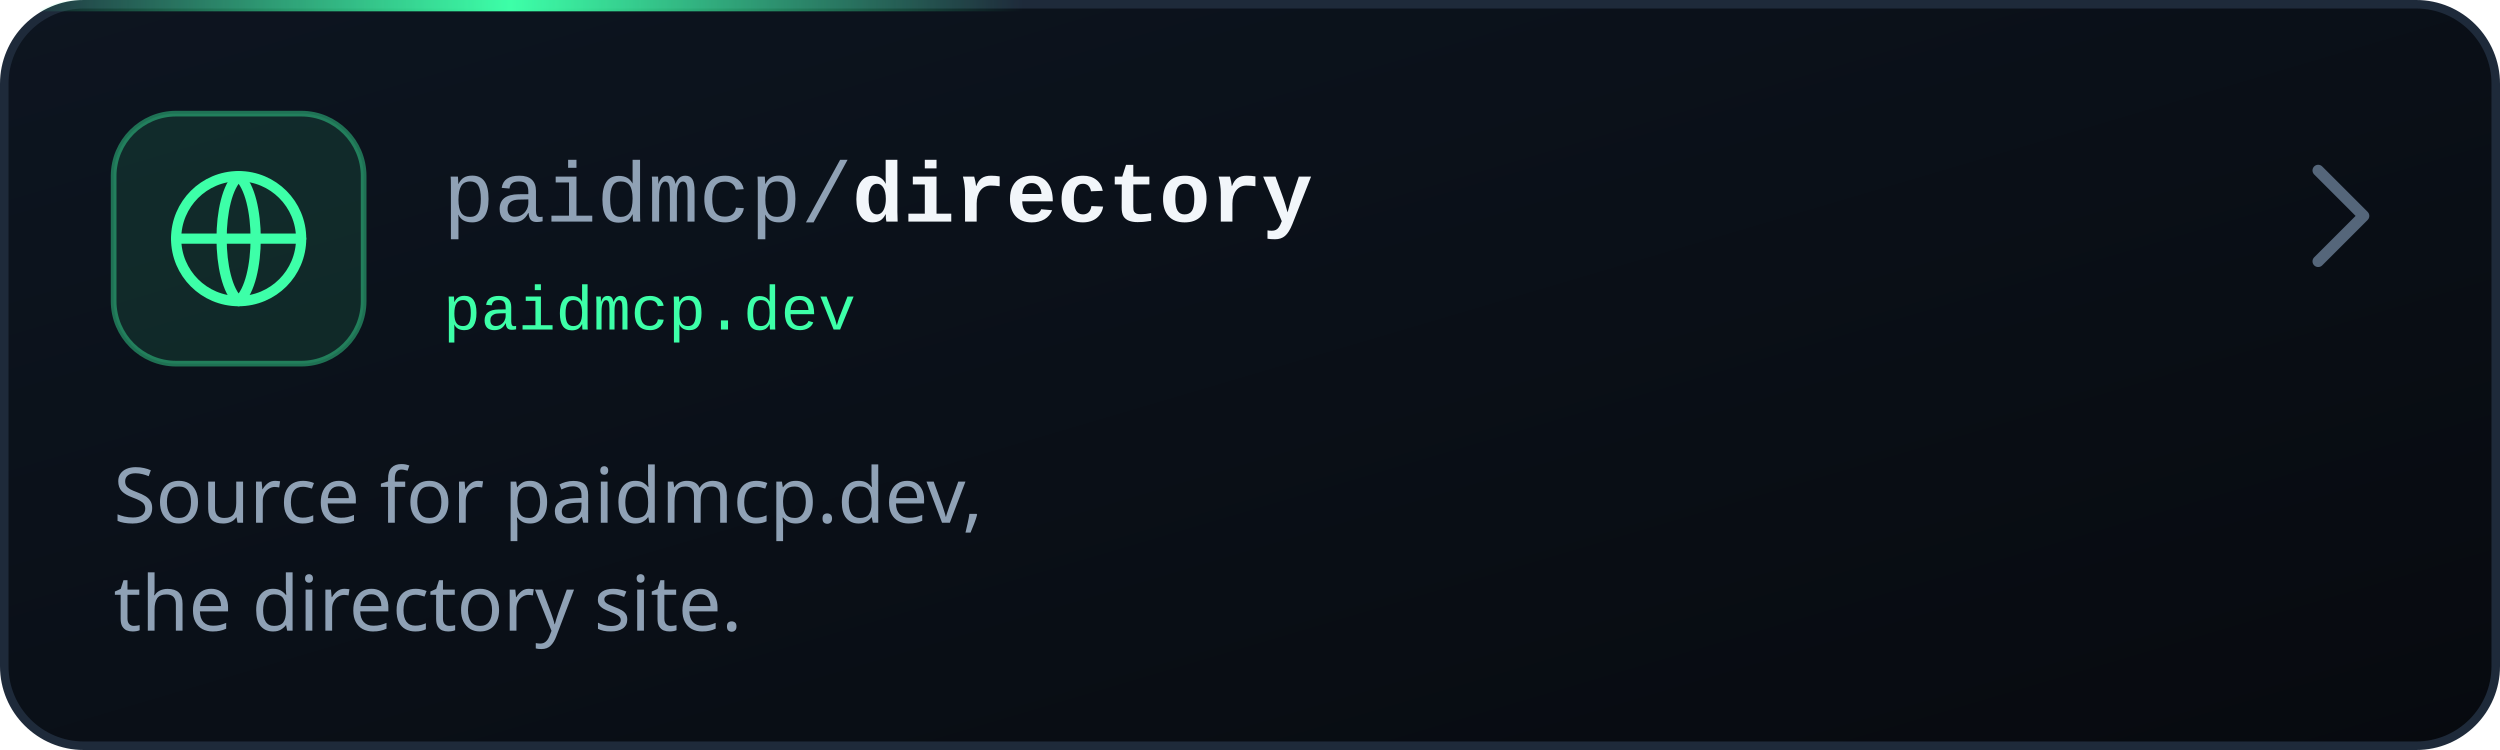
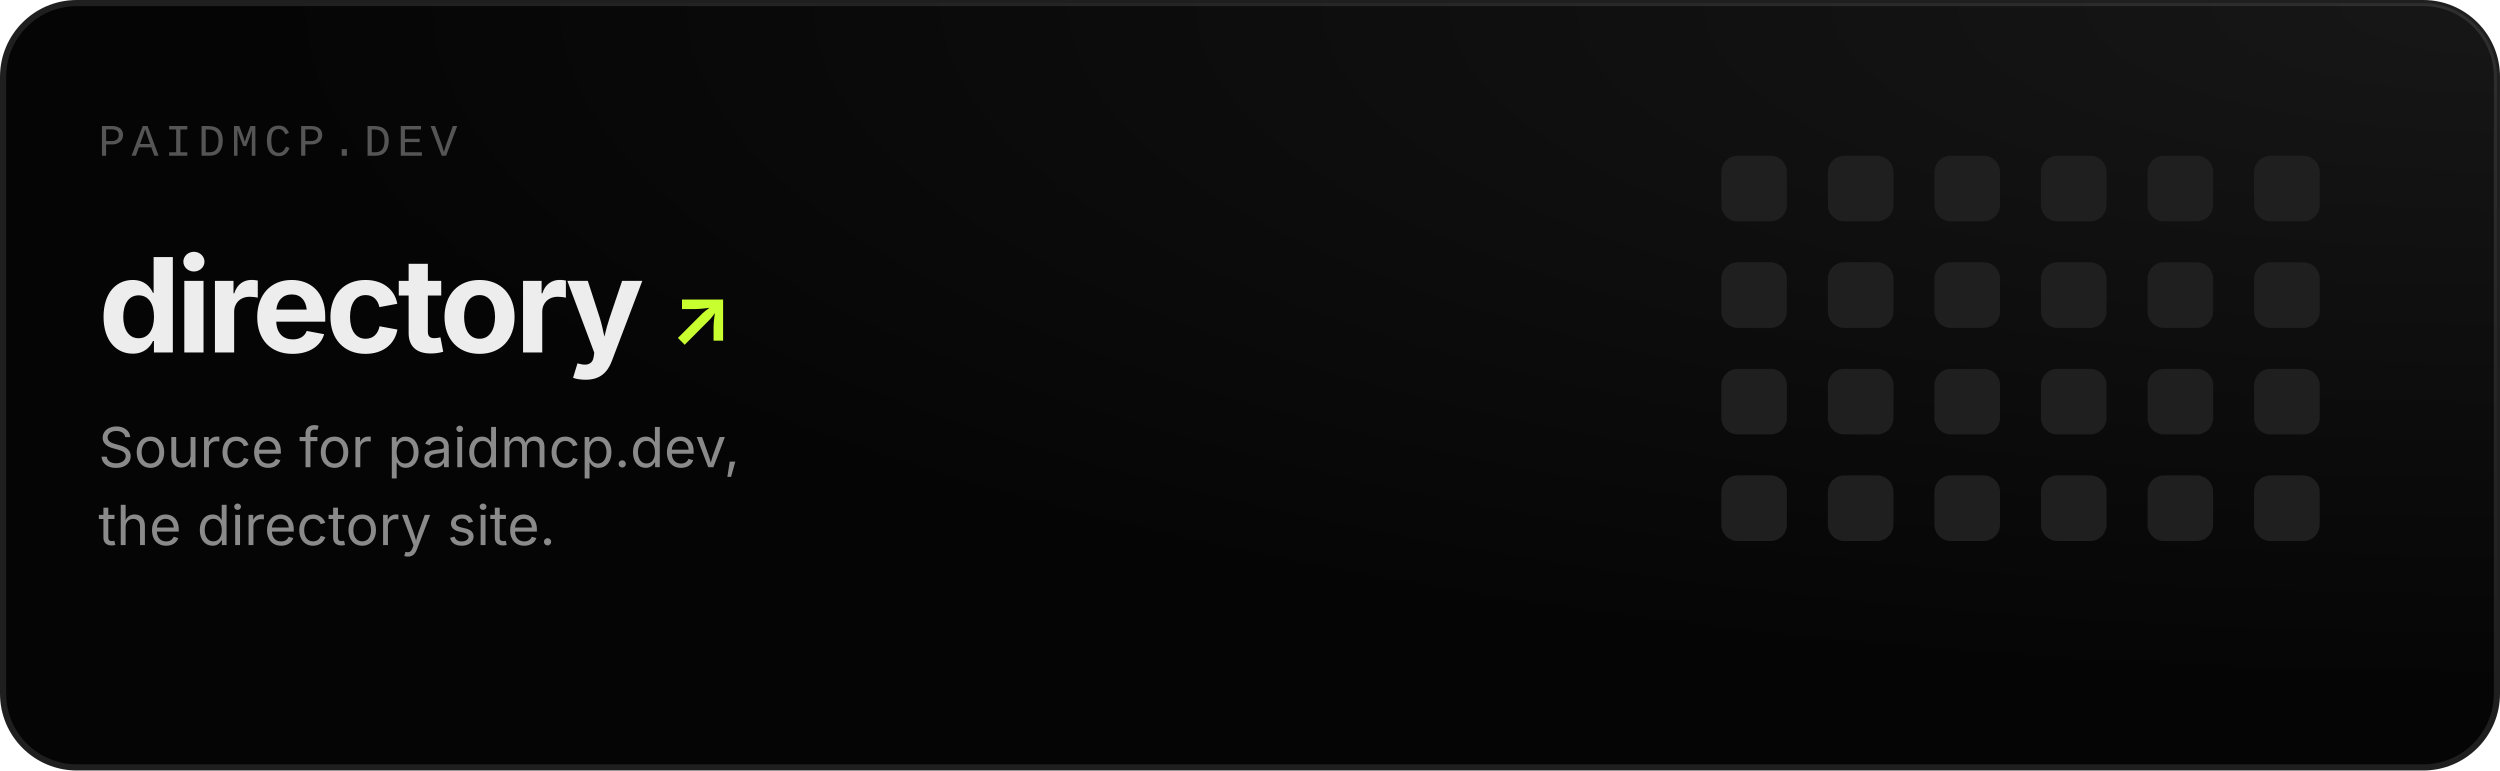
- <svg xmlns="http://www.w3.org/2000/svg" viewBox="0 0 440 132" role="img" aria-label="paidmcp/directory: Source for paidmcp.dev, the directory site.">
+ <svg xmlns="http://www.w3.org/2000/svg" viewBox="0 0 610 188" role="img" aria-label="paidmcp/directory: Source for paidmcp.dev, the directory site.">
  <defs>
-     <linearGradient id="bg" x1="0" y1="0" x2="1" y2="1">
-       <stop offset="0" stop-color="#0D1520" />
-       <stop offset="1" stop-color="#070A0F" />
-     </linearGradient>
-     <linearGradient id="sw" x1="0" x2="1">
-       <stop offset="0" stop-color="#3DFFA8" stop-opacity="0" />
-       <stop offset=".5" stop-color="#3DFFA8" />
-       <stop offset="1" stop-color="#3DFFA8" stop-opacity="0" />
-     </linearGradient>
-     <clipPath id="cc">
-       <rect width="440" height="132" rx="14" />
-     </clipPath>
-     <style>.sw{animation:sw 5s ease-in-out infinite}@keyframes sw{0%{transform:translateX(-200px)}60%,100%{transform:translateX(460px)}}@media (prefers-reduced-motion: reduce){*{animation:none!important}}</style>
+     <radialGradient id="c" cx="1" cy="0" r=".9">
+       <stop offset="0" stop-color="#fff" stop-opacity=".07" />
+       <stop offset="1" stop-color="#fff" stop-opacity="0" />
+     </radialGradient>
+     <style>
+ .sh{animation:sh 3.600s ease-in-out infinite}@keyframes sh{0%,100%{fill:#2E2E2E}12%{fill:#6a6a6a}30%{fill:#2E2E2E}}
+ .tw{opacity:0;animation:tw 4.900s ease-in-out infinite}@keyframes tw{0%,100%{opacity:0}10%,24%{opacity:1}40%{opacity:0}}
+ .cap{transform-origin:left;animation:cap 5s cubic-bezier(.3,0,.2,1) infinite}@keyframes cap{0%{transform:scaleX(0)}70%,88%{transform:scaleX(.72);opacity:1}100%{transform:scaleX(.72);opacity:0}}
+ @media (prefers-reduced-motion: reduce){*{animation:none!important}}</style>
  </defs>
-   <rect x=".75" y=".75" width="438.5" height="130.5" rx="14" fill="url(#bg)" stroke="#1E2A3A" stroke-width="1.5" />
-   <g clip-path="url(#cc)">
-     <rect class="sw" y="0" width="180" height="2" fill="url(#sw)" />
+   <rect x=".75" y=".75" width="608.5" height="186.5" rx="18" fill="#050505" stroke="#1F1F1F" stroke-width="1.5" />
+   <rect x=".75" y=".75" width="608.5" height="186.5" rx="18" fill="url(#c)" />
+   <text x="24" y="38" font-family="ui-monospace,SFMono-Regular,'SF Mono',Menlo,Consolas,'Liberation Mono',monospace" font-size="11" letter-spacing="1.5" fill="#555555">PAIDMCP.DEV</text>
+   <text x="24" y="86" font-family="Inter,-apple-system,BlinkMacSystemFont,'Segoe UI',Helvetica,Arial,sans-serif" font-weight="650" font-size="32" letter-spacing="-1.2" fill="#EDEDED">directory<tspan fill="#C8FF2E" dx="6" font-size="20" dy="-2">↗</tspan>
+   </text>
+   <text x="24" y="114" font-family="Inter,-apple-system,BlinkMacSystemFont,'Segoe UI',Helvetica,Arial,sans-serif" font-size="13.5" fill="#8A8A8A">Source for paidmcp.dev,</text>
+   <text x="24" y="133" font-family="Inter,-apple-system,BlinkMacSystemFont,'Segoe UI',Helvetica,Arial,sans-serif" font-size="13.5" fill="#8A8A8A">the directory site.</text>
+   <g transform="translate(420 38)">
+     <rect x="0" y="0" width="16" height="16" rx="4" fill="#1F1F1F" />
+     <rect x="26" y="0" width="16" height="16" rx="4" fill="#1F1F1F" />
+     <rect class="tw" style="animation-delay:0.0s" x="26" y="0" width="16" height="16" rx="4" fill="#C8FF2E" />
+     <rect x="52" y="0" width="16" height="16" rx="4" fill="#1F1F1F" />
+     <rect x="78" y="0" width="16" height="16" rx="4" fill="#1F1F1F" />
+     <rect x="104" y="0" width="16" height="16" rx="4" fill="#1F1F1F" />
+     <rect class="tw" style="animation-delay:0.7s" x="104" y="0" width="16" height="16" rx="4" fill="#C8FF2E" />
+     <rect x="130" y="0" width="16" height="16" rx="4" fill="#1F1F1F" />
+     <rect x="0" y="26" width="16" height="16" rx="4" fill="#1F1F1F" />
+     <rect x="26" y="26" width="16" height="16" rx="4" fill="#1F1F1F" />
+     <rect x="52" y="26" width="16" height="16" rx="4" fill="#1F1F1F" />
+     <rect class="tw" style="animation-delay:1.4s" x="52" y="26" width="16" height="16" rx="4" fill="#C8FF2E" />
+     <rect x="78" y="26" width="16" height="16" rx="4" fill="#1F1F1F" />
+     <rect x="104" y="26" width="16" height="16" rx="4" fill="#1F1F1F" />
+     <rect x="130" y="26" width="16" height="16" rx="4" fill="#1F1F1F" />
+     <rect class="tw" style="animation-delay:2.1s" x="130" y="26" width="16" height="16" rx="4" fill="#C8FF2E" />
+     <rect x="0" y="52" width="16" height="16" rx="4" fill="#1F1F1F" />
+     <rect x="26" y="52" width="16" height="16" rx="4" fill="#1F1F1F" />
+     <rect x="52" y="52" width="16" height="16" rx="4" fill="#1F1F1F" />
+     <rect x="78" y="52" width="16" height="16" rx="4" fill="#1F1F1F" />
+     <rect class="tw" style="animation-delay:2.8s" x="78" y="52" width="16" height="16" rx="4" fill="#C8FF2E" />
+     <rect x="104" y="52" width="16" height="16" rx="4" fill="#1F1F1F" />
+     <rect x="130" y="52" width="16" height="16" rx="4" fill="#1F1F1F" />
+     <rect x="0" y="78" width="16" height="16" rx="4" fill="#1F1F1F" />
+     <rect class="tw" style="animation-delay:3.5s" x="0" y="78" width="16" height="16" rx="4" fill="#C8FF2E" />
+     <rect x="26" y="78" width="16" height="16" rx="4" fill="#1F1F1F" />
+     <rect x="52" y="78" width="16" height="16" rx="4" fill="#1F1F1F" />
+     <rect x="78" y="78" width="16" height="16" rx="4" fill="#1F1F1F" />
+     <rect x="104" y="78" width="16" height="16" rx="4" fill="#1F1F1F" />
+     <rect class="tw" style="animation-delay:4.2s" x="104" y="78" width="16" height="16" rx="4" fill="#C8FF2E" />
+     <rect x="130" y="78" width="16" height="16" rx="4" fill="#1F1F1F" />
  </g>
-   <rect x="20" y="20" width="44" height="44" rx="11" fill="#3DFFA8" fill-opacity=".1" stroke="#3DFFA8" stroke-opacity=".4" />
-   <g transform="translate(26 26)" fill="none" stroke="#3DFFA8" stroke-width="1.8" stroke-linecap="round" stroke-linejoin="round">
-     <circle cx="16" cy="16" r="11" />
-     <path d="M5 16h22M16 5c4 3.5 4 18.5 0 22M16 5c-4 3.5-4 18.5 0 22" />
-   </g>
-   <text x="78" y="39" font-family="ui-monospace,SFMono-Regular,'SF Mono',Menlo,Consolas,'Liberation Mono',monospace" font-size="15" font-weight="700" fill="#F2F6FA">
-     <tspan fill="#8FA1B5" font-weight="400">paidmcp/</tspan>directory</text>
-   <text x="78" y="58" font-family="ui-monospace,SFMono-Regular,'SF Mono',Menlo,Consolas,'Liberation Mono',monospace" font-size="11" fill="#3DFFA8">paidmcp.dev</text>
-   <text x="20" y="92" font-family="-apple-system,BlinkMacSystemFont,'Segoe UI','Noto Sans',Helvetica,Arial,sans-serif" font-size="13.5" fill="#8FA1B5">Source for paidmcp.dev,</text>
-   <text x="20" y="111" font-family="-apple-system,BlinkMacSystemFont,'Segoe UI','Noto Sans',Helvetica,Arial,sans-serif" font-size="13.5" fill="#8FA1B5">the directory site.</text>
-   <path d="M408 30l8 8-8 8" fill="none" stroke="#55667A" stroke-width="2" stroke-linecap="round" stroke-linejoin="round" />
</svg>
